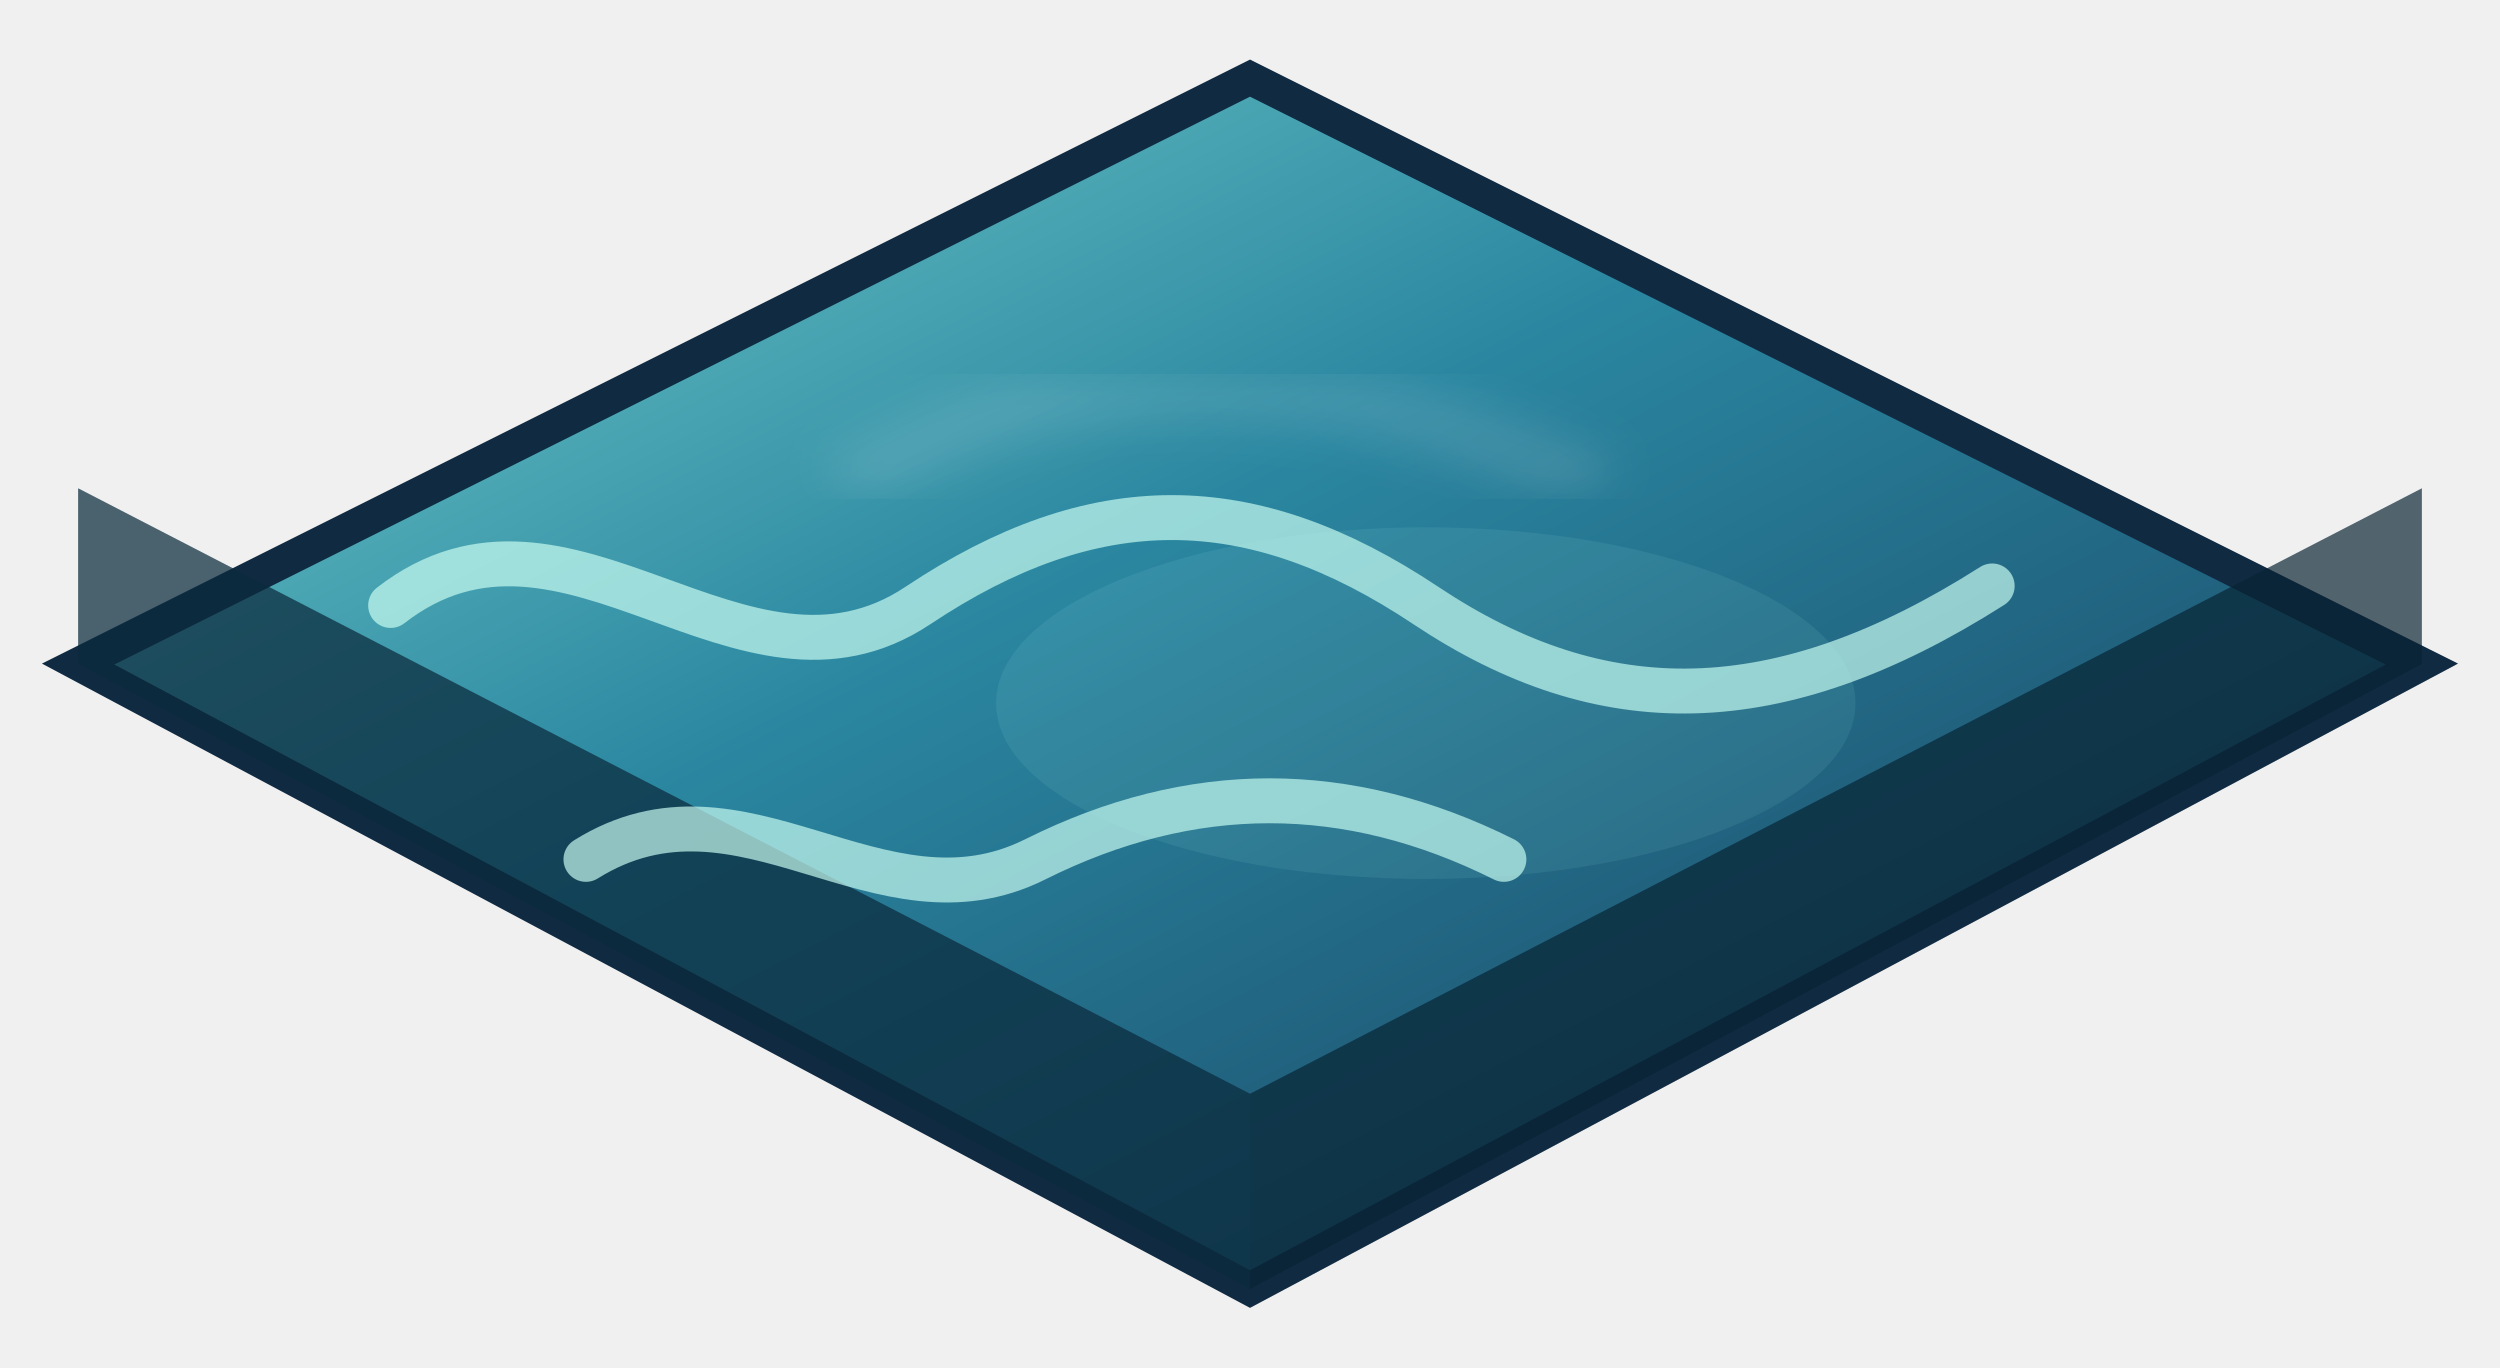
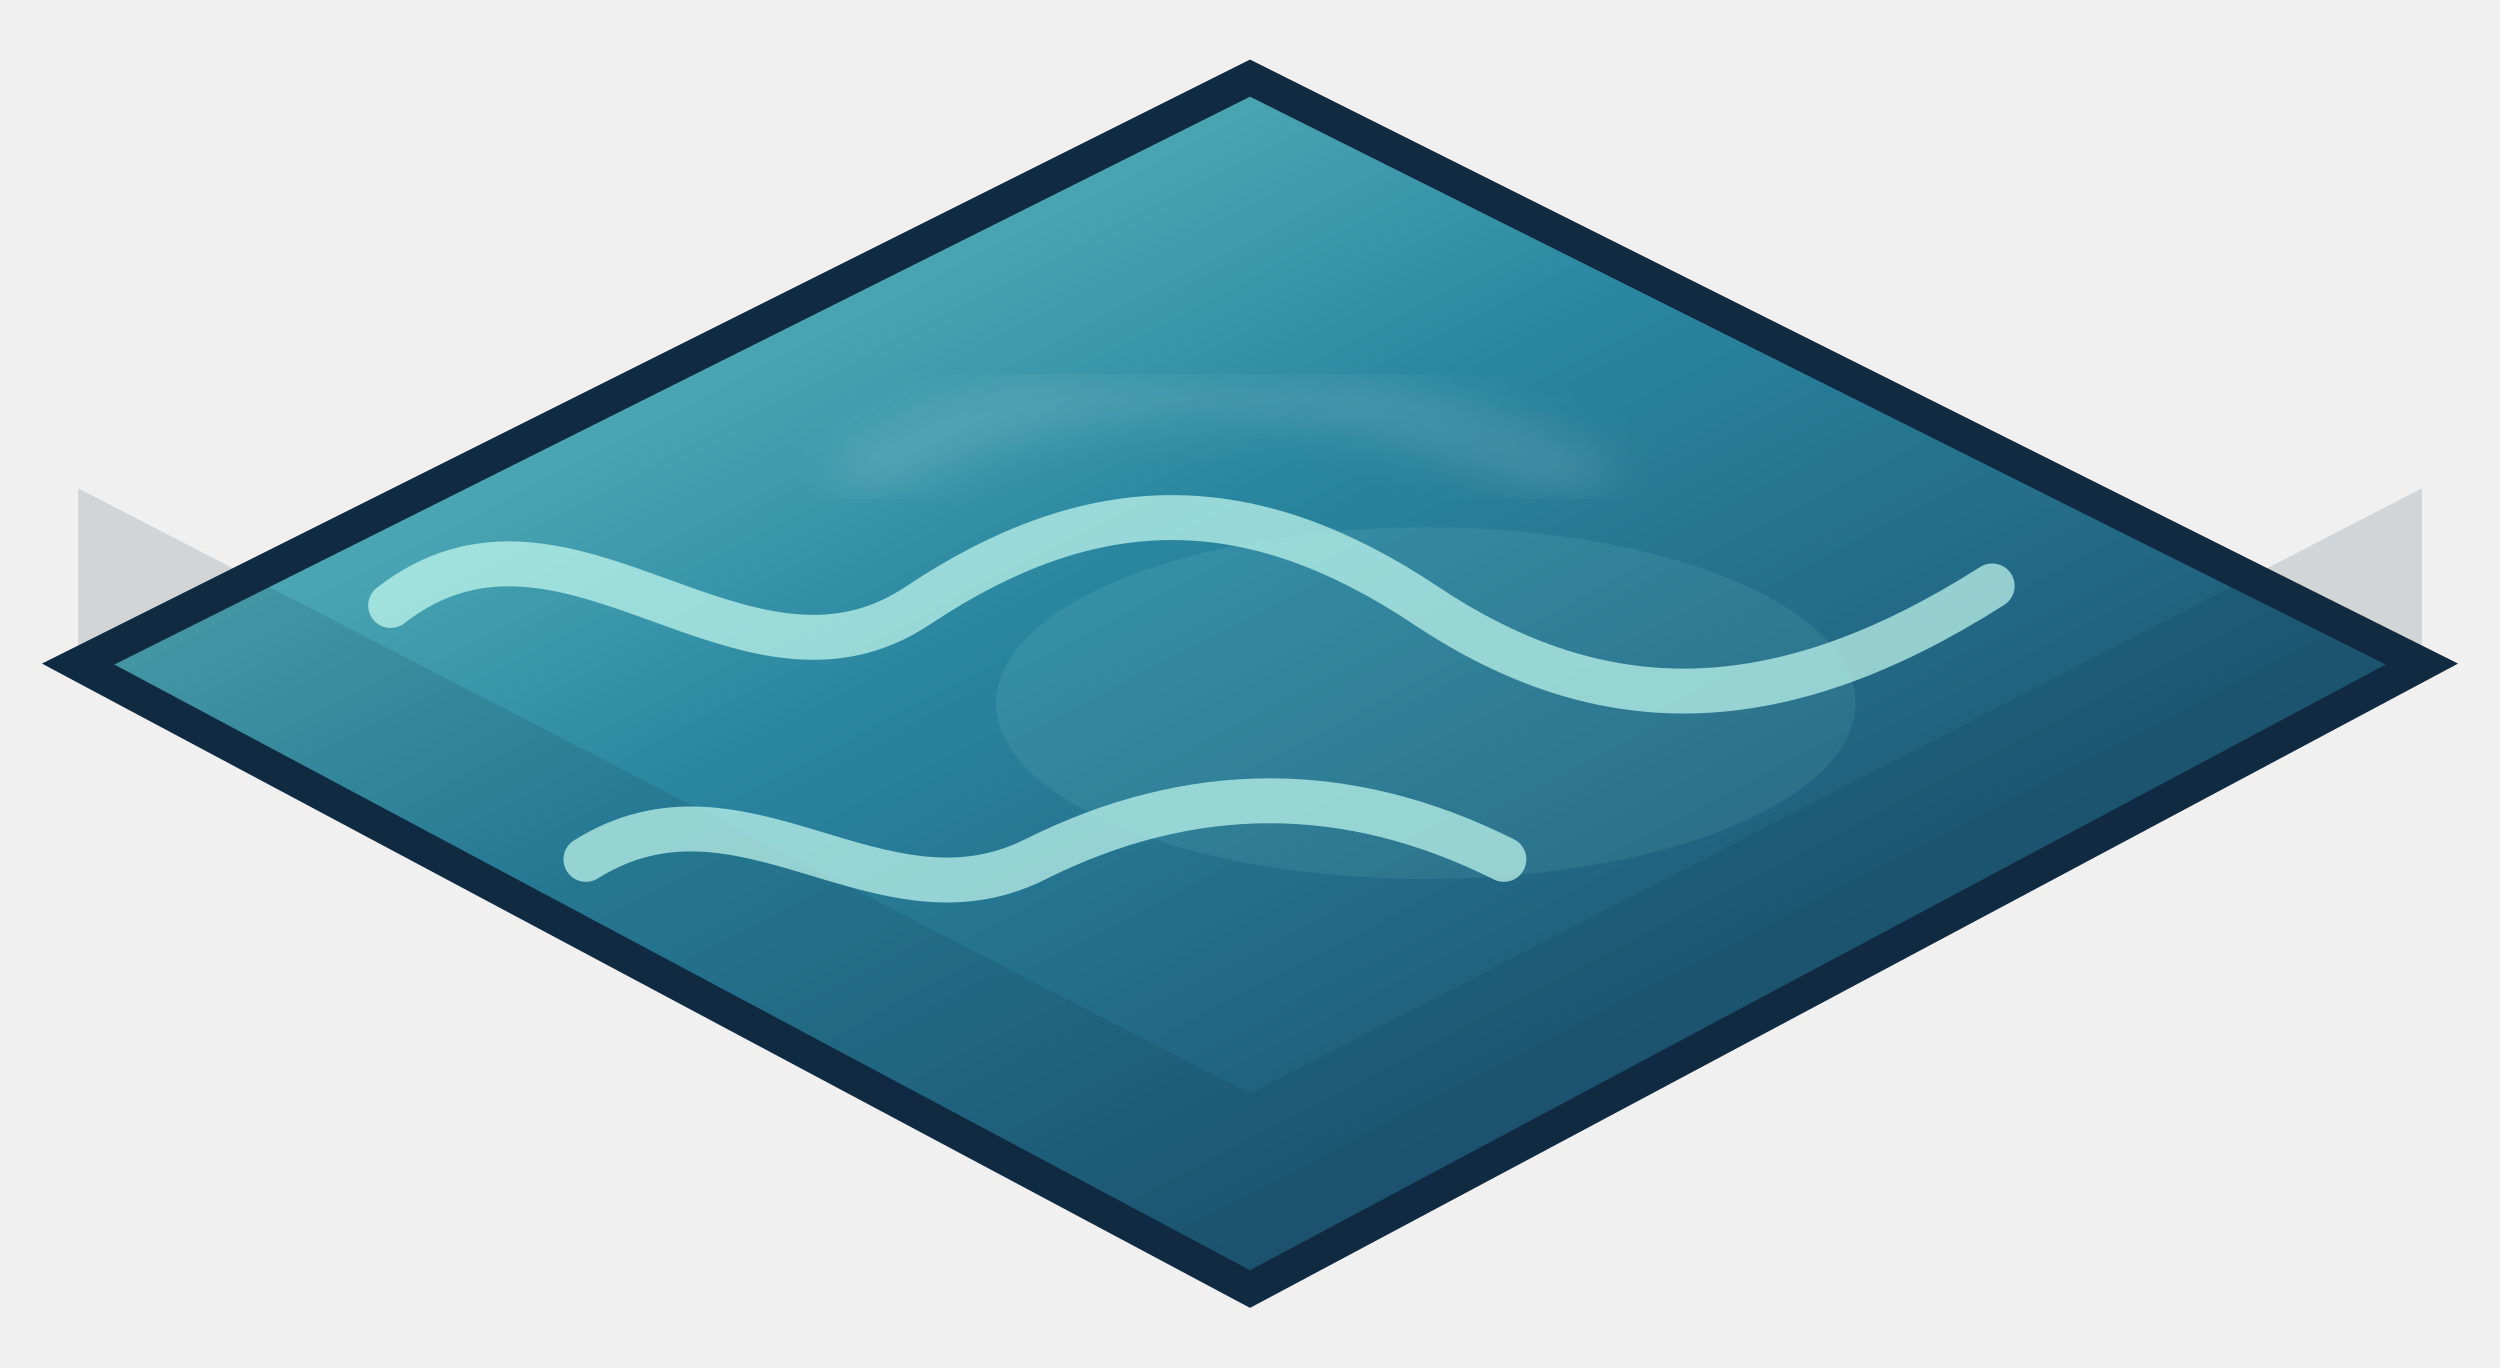
<svg xmlns="http://www.w3.org/2000/svg" viewBox="0 0 128 70">
  <defs>
    <linearGradient id="top" x1="0" y1="0" x2="1" y2="1">
      <stop offset="0" stop-color="#7bd6cf" />
      <stop offset=".42" stop-color="#2a86a0" />
      <stop offset="1" stop-color="#143353" />
    </linearGradient>
    <filter id="glow">
      <feGaussianBlur stdDeviation="1.2" />
    </filter>
  </defs>
  <path d="M64 4 124 34 64 66 4 34Z" fill="url(#top)" stroke="#102a42" stroke-width="1.7" />
-   <path d="M4 34 64 66 64 56 4 25Z" fill="#0a2a3c" opacity=".72" />
-   <path d="M124 34 64 66 64 56 124 25Z" fill="#072332" opacity=".68" />
+   <path d="M4 34 64 66 64 56 4 25Z" fill="#102a42" opacity=".14" />
+   <path d="M124 34 64 66 64 56 124 25Z" fill="#102a42" opacity=".14" />
  <path d="M20 31c9-7 18 6 27 0s17-6 26 0 18 6 29-1M30 44c8-5 15 4 23 0s16-4 24 0" fill="none" stroke="#cafdf2" stroke-width="2.3" opacity=".68" stroke-linecap="round" />
  <path d="M43 25c13-8 26-6 39 0" fill="none" stroke="#ffffff" stroke-width="3" opacity=".12" filter="url(#glow)" />
  <ellipse cx="73" cy="36" rx="22" ry="9" fill="#b8fff4" opacity=".08" />
</svg>
